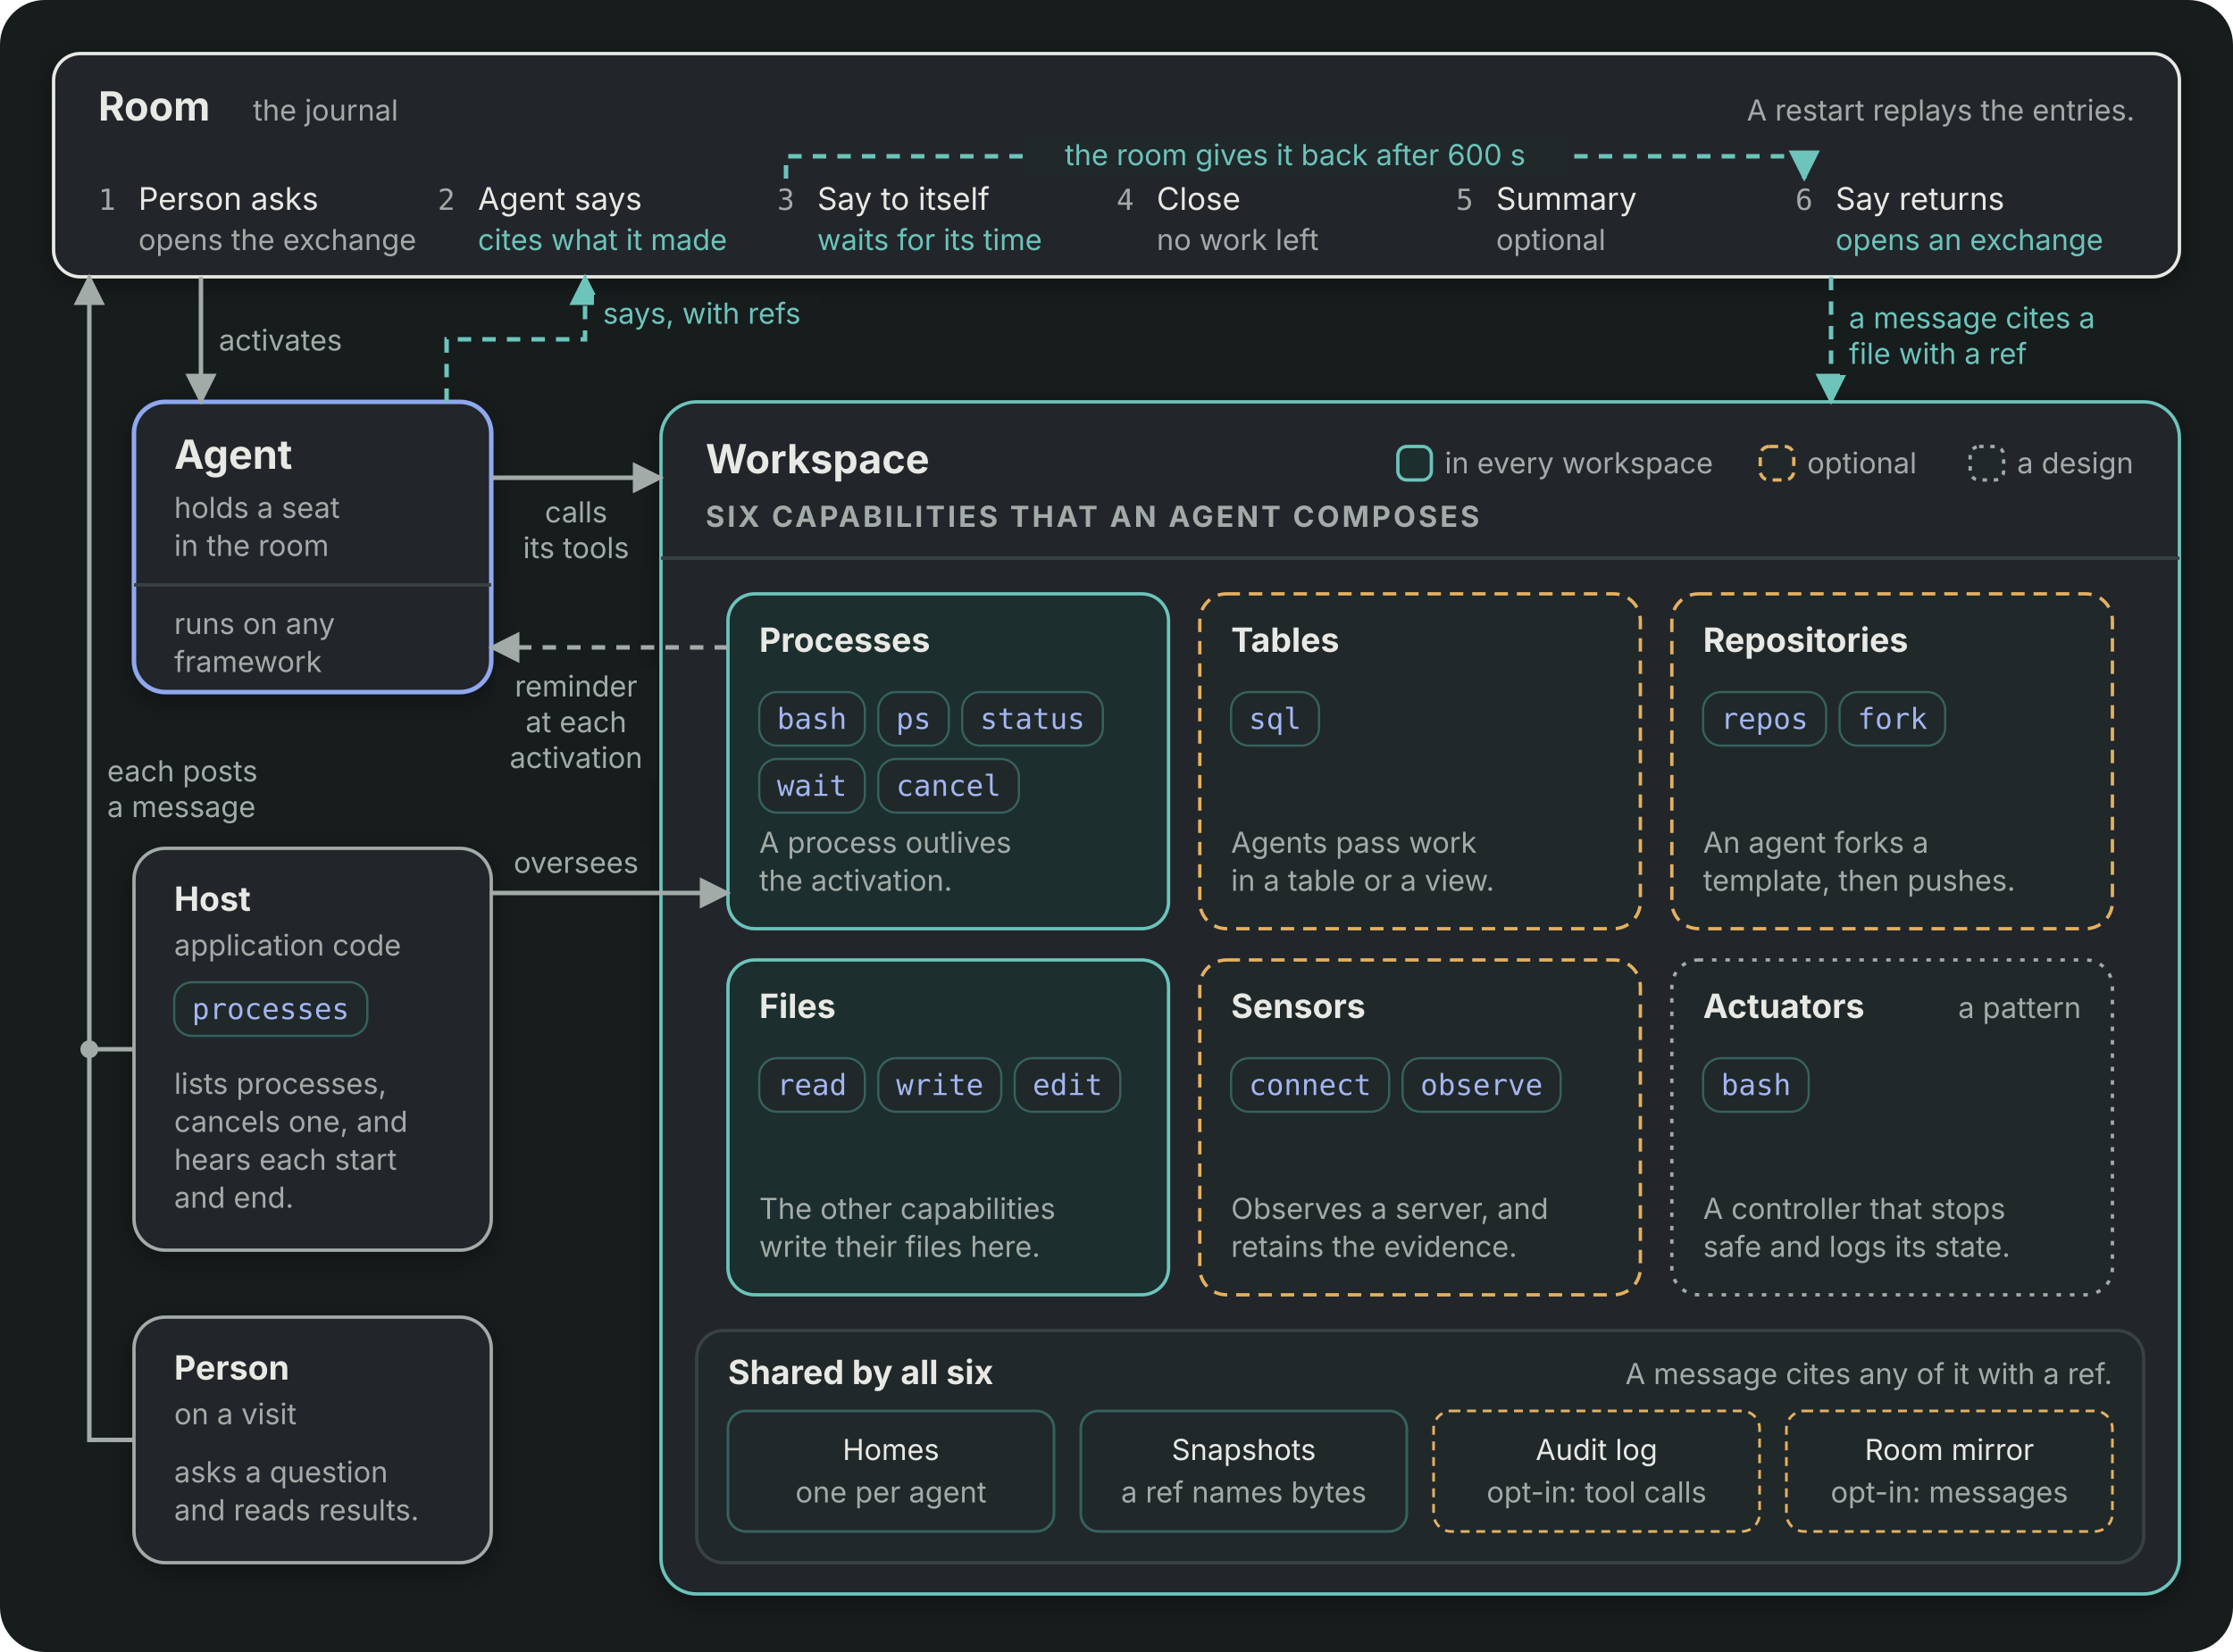
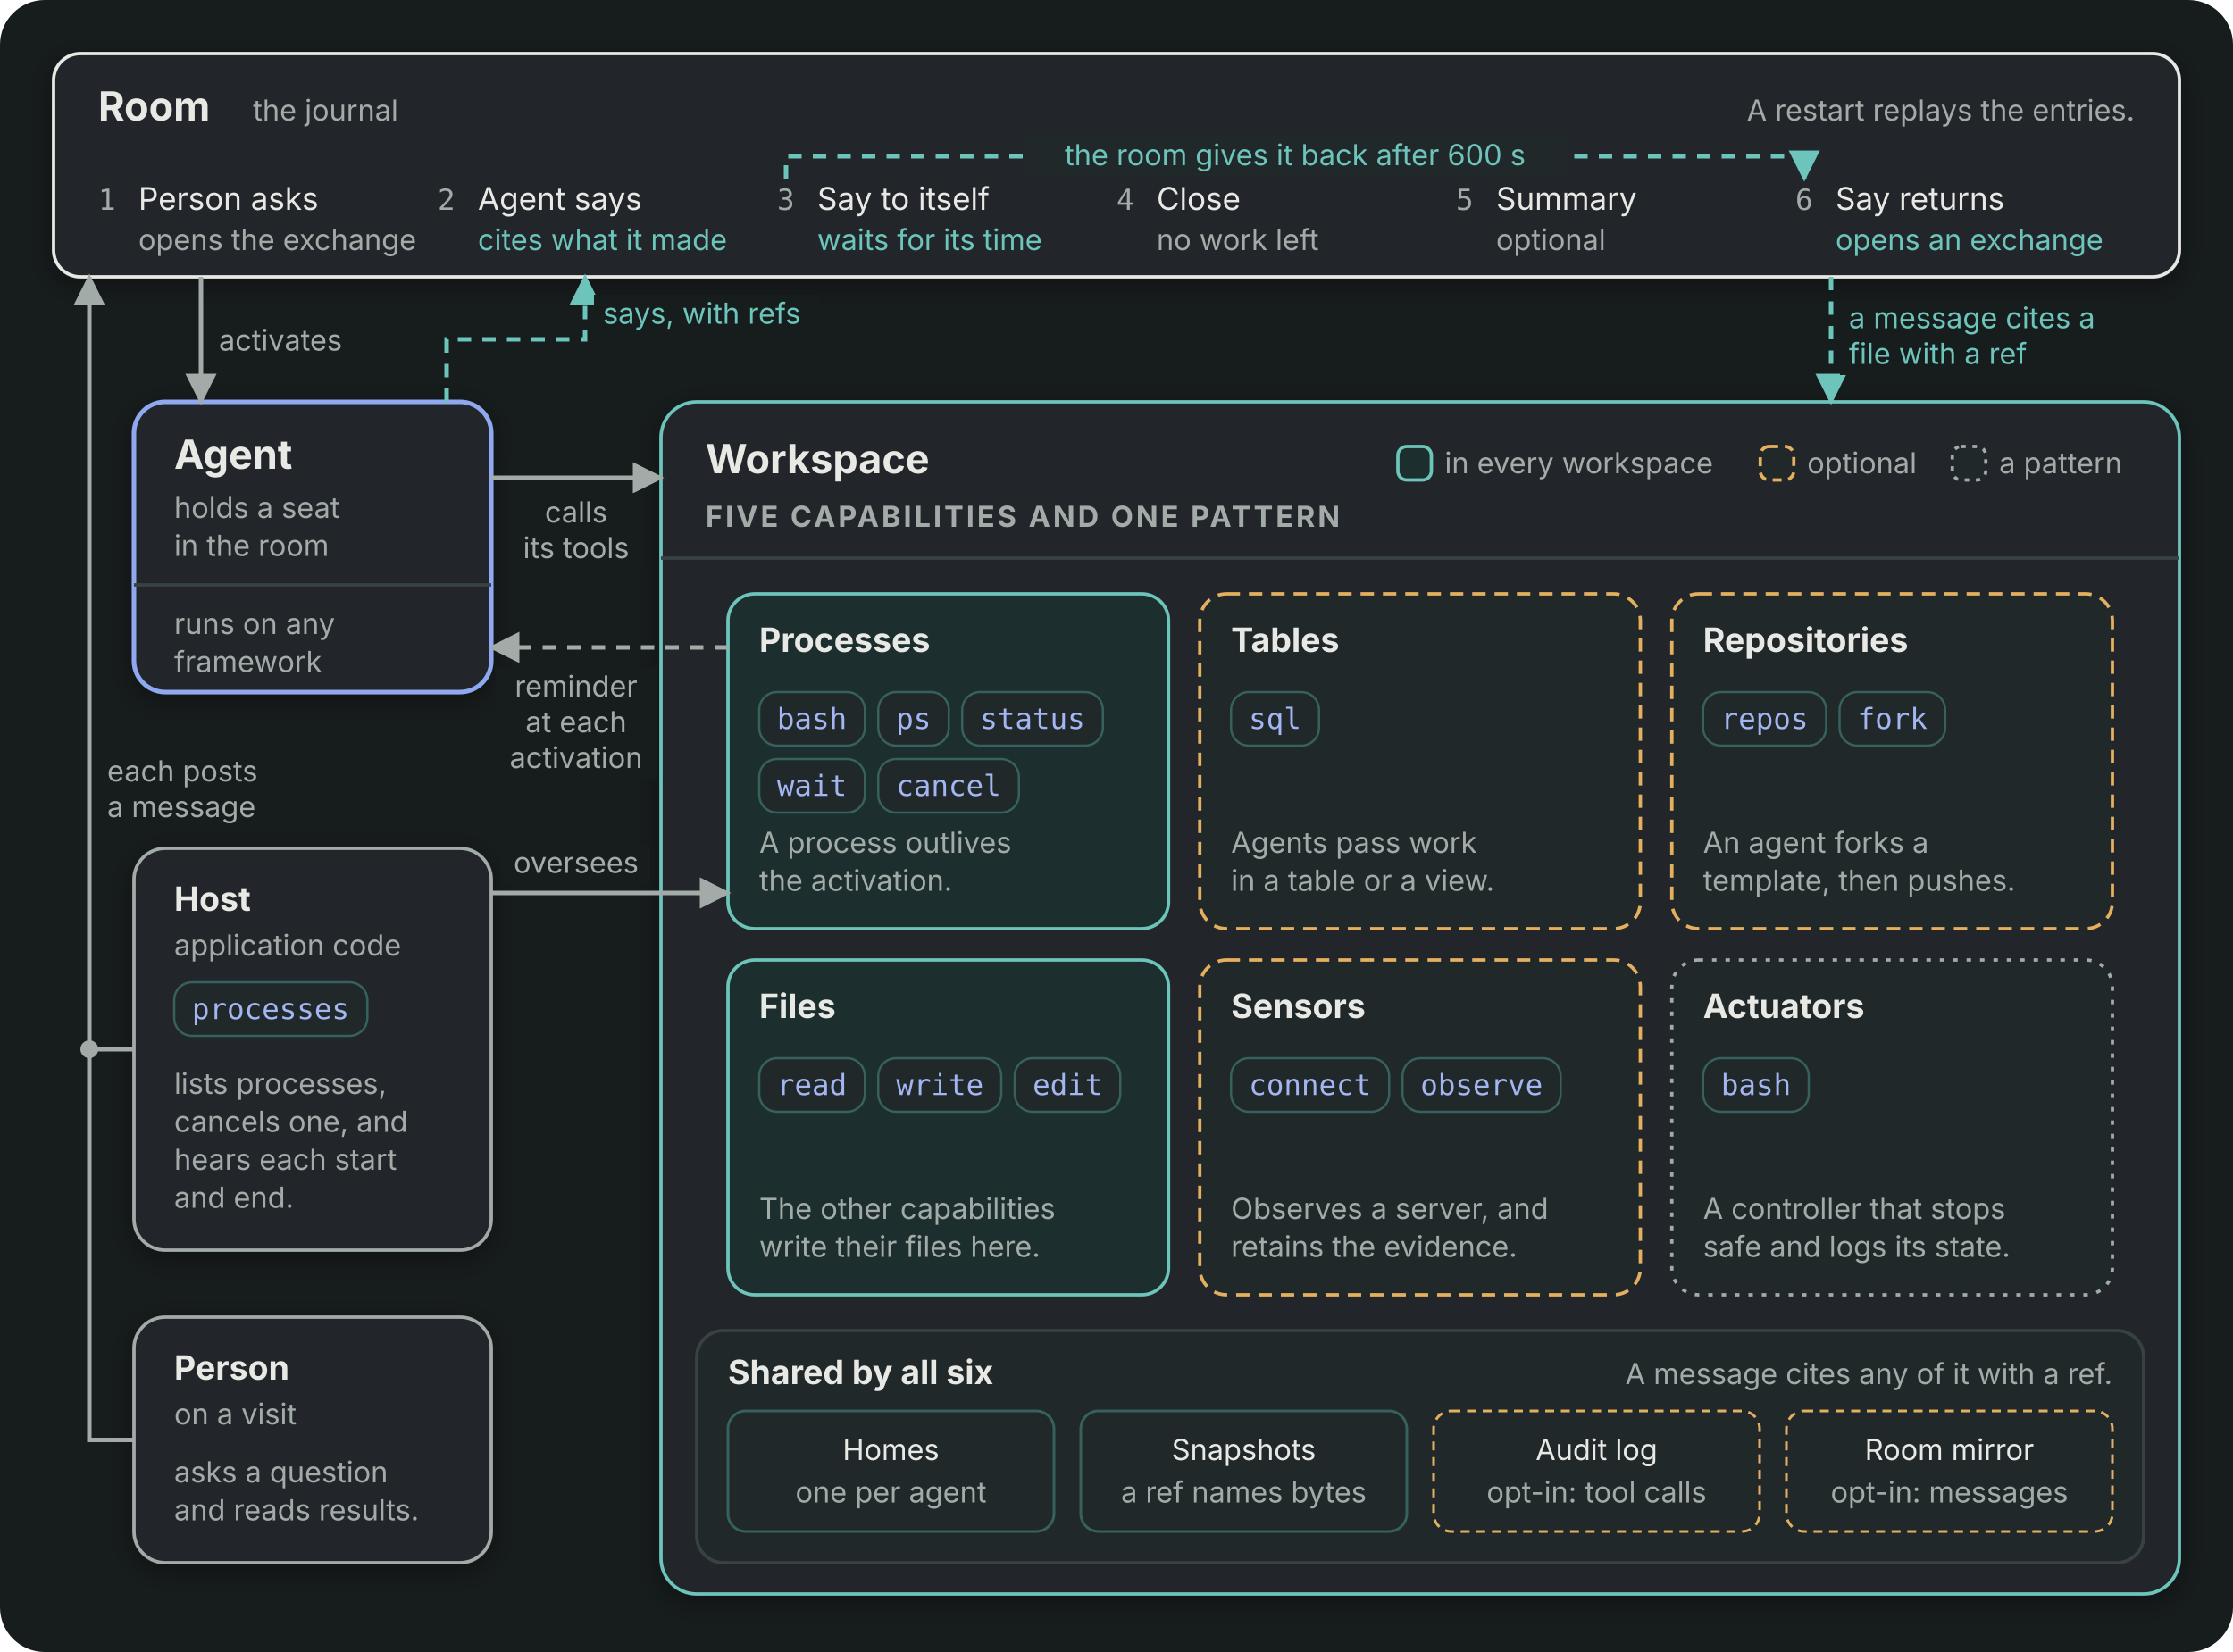
<svg xmlns="http://www.w3.org/2000/svg" width="1000" height="740" viewBox="0 0 1000 740" role="img" aria-labelledby="title desc">
  <defs>
    <marker id="arrow" viewBox="0 0 10 10" refX="9" refY="5" markerWidth="7" markerHeight="7" orient="auto-start-reverse">
      <path d="M0 0 10 5 0 10Z" fill="#a3aba8" />
    </marker>
    <marker id="arrow-teal" viewBox="0 0 10 10" refX="9" refY="5" markerWidth="7" markerHeight="7" orient="auto-start-reverse">
      <path d="M0 0 10 5 0 10Z" fill="#6cc4bb" />
    </marker>
    <filter id="shadow" x="-10%" y="-10%" width="120%" height="130%">
      <feDropShadow dx="0" dy="3" stdDeviation="6" flood-color="#000000" flood-opacity="0.35" />
    </filter>
    <style>
      .sans { font-family: Inter, "IBM Plex Sans", system-ui, sans-serif; }
      .mono { font-family: "IBM Plex Mono", ui-monospace, monospace; }
      .ink { fill: #e8e9e4; }
      .dim { fill: #a3aba8; }
      .teal { fill: #6cc4bb; }
      .code { fill: #a4b6f2; }
      .t { font-size: 18px; font-weight: 700; }
      .n { font-size: 15px; font-weight: 700; }
      .b { font-size: 14px; }
      .s { font-size: 13px; }
      .x { font-size: 13px; }
      .c { font-size: 13px; }
      .lab { font-size: 13px; font-weight: 700; letter-spacing: 1.2px; }
      .flow { fill: none; stroke: #a3aba8; stroke-width: 2; }
      .flow-dash { fill: none; stroke: #a3aba8; stroke-width: 2; stroke-dasharray: 6 5; }
      .flow-teal { fill: none; stroke: #6cc4bb; stroke-width: 2; stroke-dasharray: 6 5; }
      .rule { stroke: #384143; stroke-width: 1.5; }
    </style>
  </defs>
  <rect width="1000" height="740" rx="20" fill="#171c1d" />
  <g filter="url(#shadow)">
    <rect x="24.0" y="24.0" width="952.0" height="100.0" rx="12" fill="#20282a" stroke="#e8e9e4" stroke-width="1.5" />
  </g>
  <text x="44.0" y="54.0" text-anchor="start" class="sans ink t">Room</text>
  <text x="113.3" y="54.0" text-anchor="start" class="sans dim x">the journal</text>
  <text x="956.0" y="54.0" text-anchor="end" class="sans dim x">A restart replays the entries.</text>
  <text x="44.0" y="94.0" text-anchor="start" class="mono dim c">1</text>
  <text x="62.0" y="94.0" text-anchor="start" class="sans ink b">Person asks</text>
  <text x="62.0" y="112.0" text-anchor="start" class="sans dim x">opens the exchange</text>
  <text x="196.0" y="94.0" text-anchor="start" class="mono dim c">2</text>
  <text x="214.0" y="94.0" text-anchor="start" class="sans ink b">Agent says</text>
  <text x="214.0" y="112.0" text-anchor="start" class="sans teal x">cites what it made</text>
  <text x="348.0" y="94.0" text-anchor="start" class="mono dim c">3</text>
  <text x="366.0" y="94.0" text-anchor="start" class="sans ink b">Say to itself</text>
  <text x="366.0" y="112.0" text-anchor="start" class="sans teal x">waits for its time</text>
  <text x="500.0" y="94.0" text-anchor="start" class="mono dim c">4</text>
  <text x="518.0" y="94.0" text-anchor="start" class="sans ink b">Close</text>
  <text x="518.0" y="112.0" text-anchor="start" class="sans dim x">no work left</text>
  <text x="652.0" y="94.0" text-anchor="start" class="mono dim c">5</text>
  <text x="670.0" y="94.0" text-anchor="start" class="sans ink b">Summary</text>
  <text x="670.0" y="112.0" text-anchor="start" class="sans dim x">optional</text>
  <text x="804.0" y="94.0" text-anchor="start" class="mono dim c">6</text>
  <text x="822.0" y="94.0" text-anchor="start" class="sans ink b">Say returns</text>
  <text x="822.0" y="112.0" text-anchor="start" class="sans teal x">opens an exchange</text>
  <path d="M352.0 80.0 L352.0 70.0 L808.0 70.0 L808.0 80.0" class="flow-teal" marker-end="url(#arrow-teal)" />
  <rect x="459.0" y="61.0" width="242.0" height="18" fill="#20282a" />
  <text x="580.0" y="74.0" text-anchor="middle" class="sans teal x">the room gives it back after 600 s</text>
  <g filter="url(#shadow)">
    <rect x="60.0" y="180.0" width="160.0" height="130.0" rx="14" fill="#20282a" stroke="#8fa8ef" stroke-width="2" />
  </g>
  <text x="78.0" y="210.0" text-anchor="start" class="sans ink t">Agent</text>
  <text x="78.0" y="232.0" text-anchor="start" class="sans dim x">holds a seat</text>
  <text x="78.0" y="249.0" text-anchor="start" class="sans dim x">in the room</text>
  <line x1="60.0" y1="262.0" x2="220.0" y2="262.0" class="rule" />
  <text x="78.0" y="284.0" text-anchor="start" class="sans dim x">runs on any</text>
  <text x="78.0" y="301.0" text-anchor="start" class="sans dim x">framework</text>
  <g filter="url(#shadow)">
    <rect x="60.0" y="380.0" width="160.0" height="180.0" rx="14" fill="#20282a" stroke="#a3aba8" stroke-width="1.5" />
  </g>
  <text x="78.0" y="408.0" text-anchor="start" class="sans ink n">Host</text>
  <text x="78.0" y="428.0" text-anchor="start" class="sans dim x">application code</text>
  <rect x="78.0" y="440.0" width="86.5" height="24" rx="8" fill="#20282a" stroke="#36615d" />
  <text x="121.2" y="456.5" text-anchor="middle" class="mono code c">processes</text>
  <text x="78.0" y="490.0" text-anchor="start" class="sans dim x">lists processes,</text>
  <text x="78.0" y="507.0" text-anchor="start" class="sans dim x">cancels one, and</text>
  <text x="78.0" y="524.0" text-anchor="start" class="sans dim x">hears each start</text>
  <text x="78.0" y="541.0" text-anchor="start" class="sans dim x">and end.</text>
  <g filter="url(#shadow)">
    <rect x="60.0" y="590.0" width="160.0" height="110.0" rx="14" fill="#20282a" stroke="#a3aba8" stroke-width="1.5" />
  </g>
  <text x="78.0" y="618.0" text-anchor="start" class="sans ink n">Person</text>
  <text x="78.0" y="638.0" text-anchor="start" class="sans dim x">on a visit</text>
  <text x="78.0" y="664.0" text-anchor="start" class="sans dim x">asks a question</text>
  <text x="78.0" y="681.0" text-anchor="start" class="sans dim x">and reads results.</text>
  <g filter="url(#shadow)">
    <rect x="296.0" y="180.0" width="680.0" height="534.0" rx="16" fill="#20282a" stroke="#6cc4bb" stroke-width="1.5" />
  </g>
  <text x="316.0" y="212.0" text-anchor="start" class="sans ink t">Workspace</text>
-   <text x="316.0" y="236.0" text-anchor="start" class="sans dim lab">SIX CAPABILITIES THAT AN AGENT COMPOSES</text>
+   <text x="316.0" y="236.0" text-anchor="start" class="sans dim lab">FIVE CAPABILITIES AND ONE PATTERN</text>
  <rect x="626.0" y="200" width="15" height="15" rx="4" fill="#1c2e2d" stroke="#6cc4bb" stroke-width="1.5" />
  <text x="647.0" y="212.0" text-anchor="start" class="sans dim x">in every workspace</text>
  <rect x="788.3" y="200" width="15" height="15" rx="4" fill="#20282a" stroke="#e4b060" stroke-width="1.5" stroke-dasharray="4 3" />
  <text x="809.3" y="212.0" text-anchor="start" class="sans dim x">optional</text>
-   <rect x="882.3" y="200" width="15" height="15" rx="4" fill="#20282a" stroke="#a3aba8" stroke-width="1.5" stroke-dasharray="2 3" />
-   <text x="903.3" y="212.0" text-anchor="start" class="sans dim x">a design</text>
+   <rect x="874.3" y="200" width="15" height="15" rx="4" fill="#20282a" stroke="#a3aba8" stroke-width="1.5" stroke-dasharray="2 3" />
+   <text x="895.3" y="212.0" text-anchor="start" class="sans dim x">a pattern</text>
  <line x1="296.0" y1="250.0" x2="976.0" y2="250.0" class="rule" />
  <rect x="326.0" y="266.0" width="197.3" height="150.0" rx="12" fill="#1c2e2d" stroke="#6cc4bb" stroke-width="1.5" />
  <text x="340.0" y="292.0" text-anchor="start" class="sans ink n">Processes</text>
  <rect x="340.0" y="310.0" width="47.3" height="24" rx="8" fill="#20282a" stroke="#36615d" />
  <text x="363.6" y="326.5" text-anchor="middle" class="mono code c">bash</text>
  <rect x="393.3" y="310.0" width="31.6" height="24" rx="8" fill="#20282a" stroke="#36615d" />
  <text x="409.1" y="326.5" text-anchor="middle" class="mono code c">ps</text>
  <rect x="430.9" y="310.0" width="63.0" height="24" rx="8" fill="#20282a" stroke="#36615d" />
  <text x="462.4" y="326.5" text-anchor="middle" class="mono code c">status</text>
  <rect x="340.0" y="340.0" width="47.3" height="24" rx="8" fill="#20282a" stroke="#36615d" />
  <text x="363.6" y="356.5" text-anchor="middle" class="mono code c">wait</text>
  <rect x="393.3" y="340.0" width="63.0" height="24" rx="8" fill="#20282a" stroke="#36615d" />
  <text x="424.8" y="356.5" text-anchor="middle" class="mono code c">cancel</text>
  <text x="340.0" y="382.0" text-anchor="start" class="sans dim x">A process outlives</text>
  <text x="340.0" y="399.0" text-anchor="start" class="sans dim x">the activation.</text>
  <rect x="537.3" y="266.0" width="197.3" height="150.0" rx="12" fill="#20282a" stroke="#e4b060" stroke-width="1.5" stroke-dasharray="6 4" />
  <text x="551.3" y="292.0" text-anchor="start" class="sans ink n">Tables</text>
  <rect x="551.3" y="310.0" width="39.4" height="24" rx="8" fill="#20282a" stroke="#36615d" />
  <text x="571.0" y="326.5" text-anchor="middle" class="mono code c">sql</text>
  <text x="551.3" y="382.0" text-anchor="start" class="sans dim x">Agents pass work</text>
  <text x="551.3" y="399.0" text-anchor="start" class="sans dim x">in a table or a view.</text>
  <rect x="748.7" y="266.0" width="197.3" height="150.0" rx="12" fill="#20282a" stroke="#e4b060" stroke-width="1.5" stroke-dasharray="6 4" />
  <text x="762.7" y="292.0" text-anchor="start" class="sans ink n">Repositories</text>
  <rect x="762.7" y="310.0" width="55.1" height="24" rx="8" fill="#20282a" stroke="#36615d" />
  <text x="790.2" y="326.5" text-anchor="middle" class="mono code c">repos</text>
  <rect x="823.8" y="310.0" width="47.3" height="24" rx="8" fill="#20282a" stroke="#36615d" />
  <text x="847.5" y="326.5" text-anchor="middle" class="mono code c">fork</text>
  <text x="762.7" y="382.0" text-anchor="start" class="sans dim x">An agent forks a</text>
  <text x="762.7" y="399.0" text-anchor="start" class="sans dim x">template, then pushes.</text>
  <rect x="326.0" y="430.0" width="197.3" height="150.0" rx="12" fill="#1c2e2d" stroke="#6cc4bb" stroke-width="1.5" />
  <text x="340.0" y="456.0" text-anchor="start" class="sans ink n">Files</text>
  <rect x="340.0" y="474.0" width="47.3" height="24" rx="8" fill="#20282a" stroke="#36615d" />
  <text x="363.6" y="490.5" text-anchor="middle" class="mono code c">read</text>
  <rect x="393.3" y="474.0" width="55.1" height="24" rx="8" fill="#20282a" stroke="#36615d" />
  <text x="420.9" y="490.5" text-anchor="middle" class="mono code c">write</text>
  <rect x="454.4" y="474.0" width="47.3" height="24" rx="8" fill="#20282a" stroke="#36615d" />
  <text x="478.1" y="490.5" text-anchor="middle" class="mono code c">edit</text>
  <text x="340.0" y="546.0" text-anchor="start" class="sans dim x">The other capabilities</text>
  <text x="340.0" y="563.0" text-anchor="start" class="sans dim x">write their files here.</text>
  <rect x="537.3" y="430.0" width="197.3" height="150.0" rx="12" fill="#20282a" stroke="#e4b060" stroke-width="1.5" stroke-dasharray="6 4" />
  <text x="551.3" y="456.0" text-anchor="start" class="sans ink n">Sensors</text>
  <rect x="551.3" y="474.0" width="70.8" height="24" rx="8" fill="#20282a" stroke="#36615d" />
  <text x="586.7" y="490.5" text-anchor="middle" class="mono code c">connect</text>
  <rect x="628.1" y="474.0" width="70.8" height="24" rx="8" fill="#20282a" stroke="#36615d" />
  <text x="663.5" y="490.5" text-anchor="middle" class="mono code c">observe</text>
  <text x="551.3" y="546.0" text-anchor="start" class="sans dim x">Observes a server, and</text>
  <text x="551.3" y="563.0" text-anchor="start" class="sans dim x">retains the evidence.</text>
  <rect x="748.7" y="430.0" width="197.3" height="150.0" rx="12" fill="#20282a" stroke="#a3aba8" stroke-width="1.5" stroke-dasharray="2 4" />
  <text x="762.7" y="456.0" text-anchor="start" class="sans ink n">Actuators</text>
-   <text x="932.0" y="456.0" text-anchor="end" class="sans dim x">a pattern</text>
  <rect x="762.7" y="474.0" width="47.3" height="24" rx="8" fill="#20282a" stroke="#36615d" />
  <text x="786.4" y="490.5" text-anchor="middle" class="mono code c">bash</text>
  <text x="762.7" y="546.0" text-anchor="start" class="sans dim x">A controller that stops</text>
  <text x="762.7" y="563.0" text-anchor="start" class="sans dim x">safe and logs its state.</text>
  <rect x="312.0" y="596.0" width="648.0" height="104.0" rx="12" fill="#20282a" stroke="#384143" stroke-width="1.5" />
  <text x="326.0" y="620.0" text-anchor="start" class="sans ink n">Shared by all six</text>
  <text x="946.0" y="620.0" text-anchor="end" class="sans dim x">A message cites any of it with a ref.</text>
  <rect x="326.0" y="632.0" width="146" height="54.0" rx="8" fill="#20282a" stroke="#36615d" stroke-width="1.2" />
  <text x="399.0" y="654.0" text-anchor="middle" class="sans ink s">Homes</text>
  <text x="399.0" y="673.0" text-anchor="middle" class="sans dim x">one per agent</text>
  <rect x="484.0" y="632.0" width="146" height="54.0" rx="8" fill="#20282a" stroke="#36615d" stroke-width="1.2" />
  <text x="557.0" y="654.0" text-anchor="middle" class="sans ink s">Snapshots</text>
  <text x="557.0" y="673.0" text-anchor="middle" class="sans dim x">a ref names bytes</text>
  <rect x="642.0" y="632.0" width="146" height="54.0" rx="8" fill="#20282a" stroke="#e4b060" stroke-width="1.2" stroke-dasharray="4 3" />
  <text x="715.0" y="654.0" text-anchor="middle" class="sans ink s">Audit log</text>
  <text x="715.0" y="673.0" text-anchor="middle" class="sans dim x">opt-in: tool calls</text>
  <rect x="800.0" y="632.0" width="146" height="54.0" rx="8" fill="#20282a" stroke="#e4b060" stroke-width="1.2" stroke-dasharray="4 3" />
  <text x="873.0" y="654.0" text-anchor="middle" class="sans ink s">Room mirror</text>
  <text x="873.0" y="673.0" text-anchor="middle" class="sans dim x">opt-in: messages</text>
  <path d="M90.0 124.0 L90.0 180.0" class="flow" marker-end="url(#arrow)" />
  <path d="M200.0 180.0 L200.0 152.0 L262.0 152.0 L262.0 124.0" class="flow-teal" marker-end="url(#arrow-teal)" />
  <path d="M220.0 214.0 L296.0 214.0" class="flow" marker-end="url(#arrow)" />
  <path d="M326.0 290.0 L220.0 290.0" class="flow-dash" marker-end="url(#arrow)" />
  <path d="M220.0 400.0 L326.0 400.0" class="flow" marker-end="url(#arrow)" />
  <path d="M60.0 645.0 L40.0 645.0 L40.0 124.0" class="flow" marker-end="url(#arrow)" />
  <path d="M60.0 470.0 L40.0 470.0" class="flow" />
  <circle cx="40.0" cy="470.0" r="4" fill="#a3aba8" />
  <path d="M820.0 124.0 L820.0 180.0" class="flow-teal" marker-end="url(#arrow-teal)" />
  <rect x="94.0" y="144.0" width="67.3" height="18" fill="#171c1d" />
  <text x="98.0" y="157.0" text-anchor="start" class="sans dim x">activates</text>
  <rect x="266.0" y="132.0" width="101.5" height="18" fill="#171c1d" />
  <text x="270.0" y="145.0" text-anchor="start" class="sans teal x">says, with refs</text>
  <rect x="228.5" y="221.0" width="59.0" height="34" fill="#171c1d" />
  <text x="258.0" y="234.0" text-anchor="middle" class="sans dim x">calls</text>
  <text x="258.0" y="250.0" text-anchor="middle" class="sans dim x">its tools</text>
  <rect x="221.8" y="299.0" width="72.4" height="50" fill="#171c1d" />
  <text x="258.0" y="312.0" text-anchor="middle" class="sans dim x">reminder</text>
  <text x="258.0" y="328.0" text-anchor="middle" class="sans dim x">at each</text>
  <text x="258.0" y="344.0" text-anchor="middle" class="sans dim x">activation</text>
  <rect x="224.7" y="378.0" width="66.5" height="18" fill="#171c1d" />
  <text x="258.0" y="391.0" text-anchor="middle" class="sans dim x">oversees</text>
  <rect x="44.0" y="337.0" width="72.0" height="34" fill="#171c1d" />
  <text x="48.0" y="350.0" text-anchor="start" class="sans dim x">each posts</text>
  <text x="48.0" y="366.0" text-anchor="start" class="sans dim x">a message</text>
  <rect x="824.0" y="134.0" width="125.3" height="34" fill="#171c1d" />
  <text x="828.0" y="147.0" text-anchor="start" class="sans teal x">a message cites a</text>
  <text x="828.0" y="163.0" text-anchor="start" class="sans teal x">file with a ref</text>
</svg>
